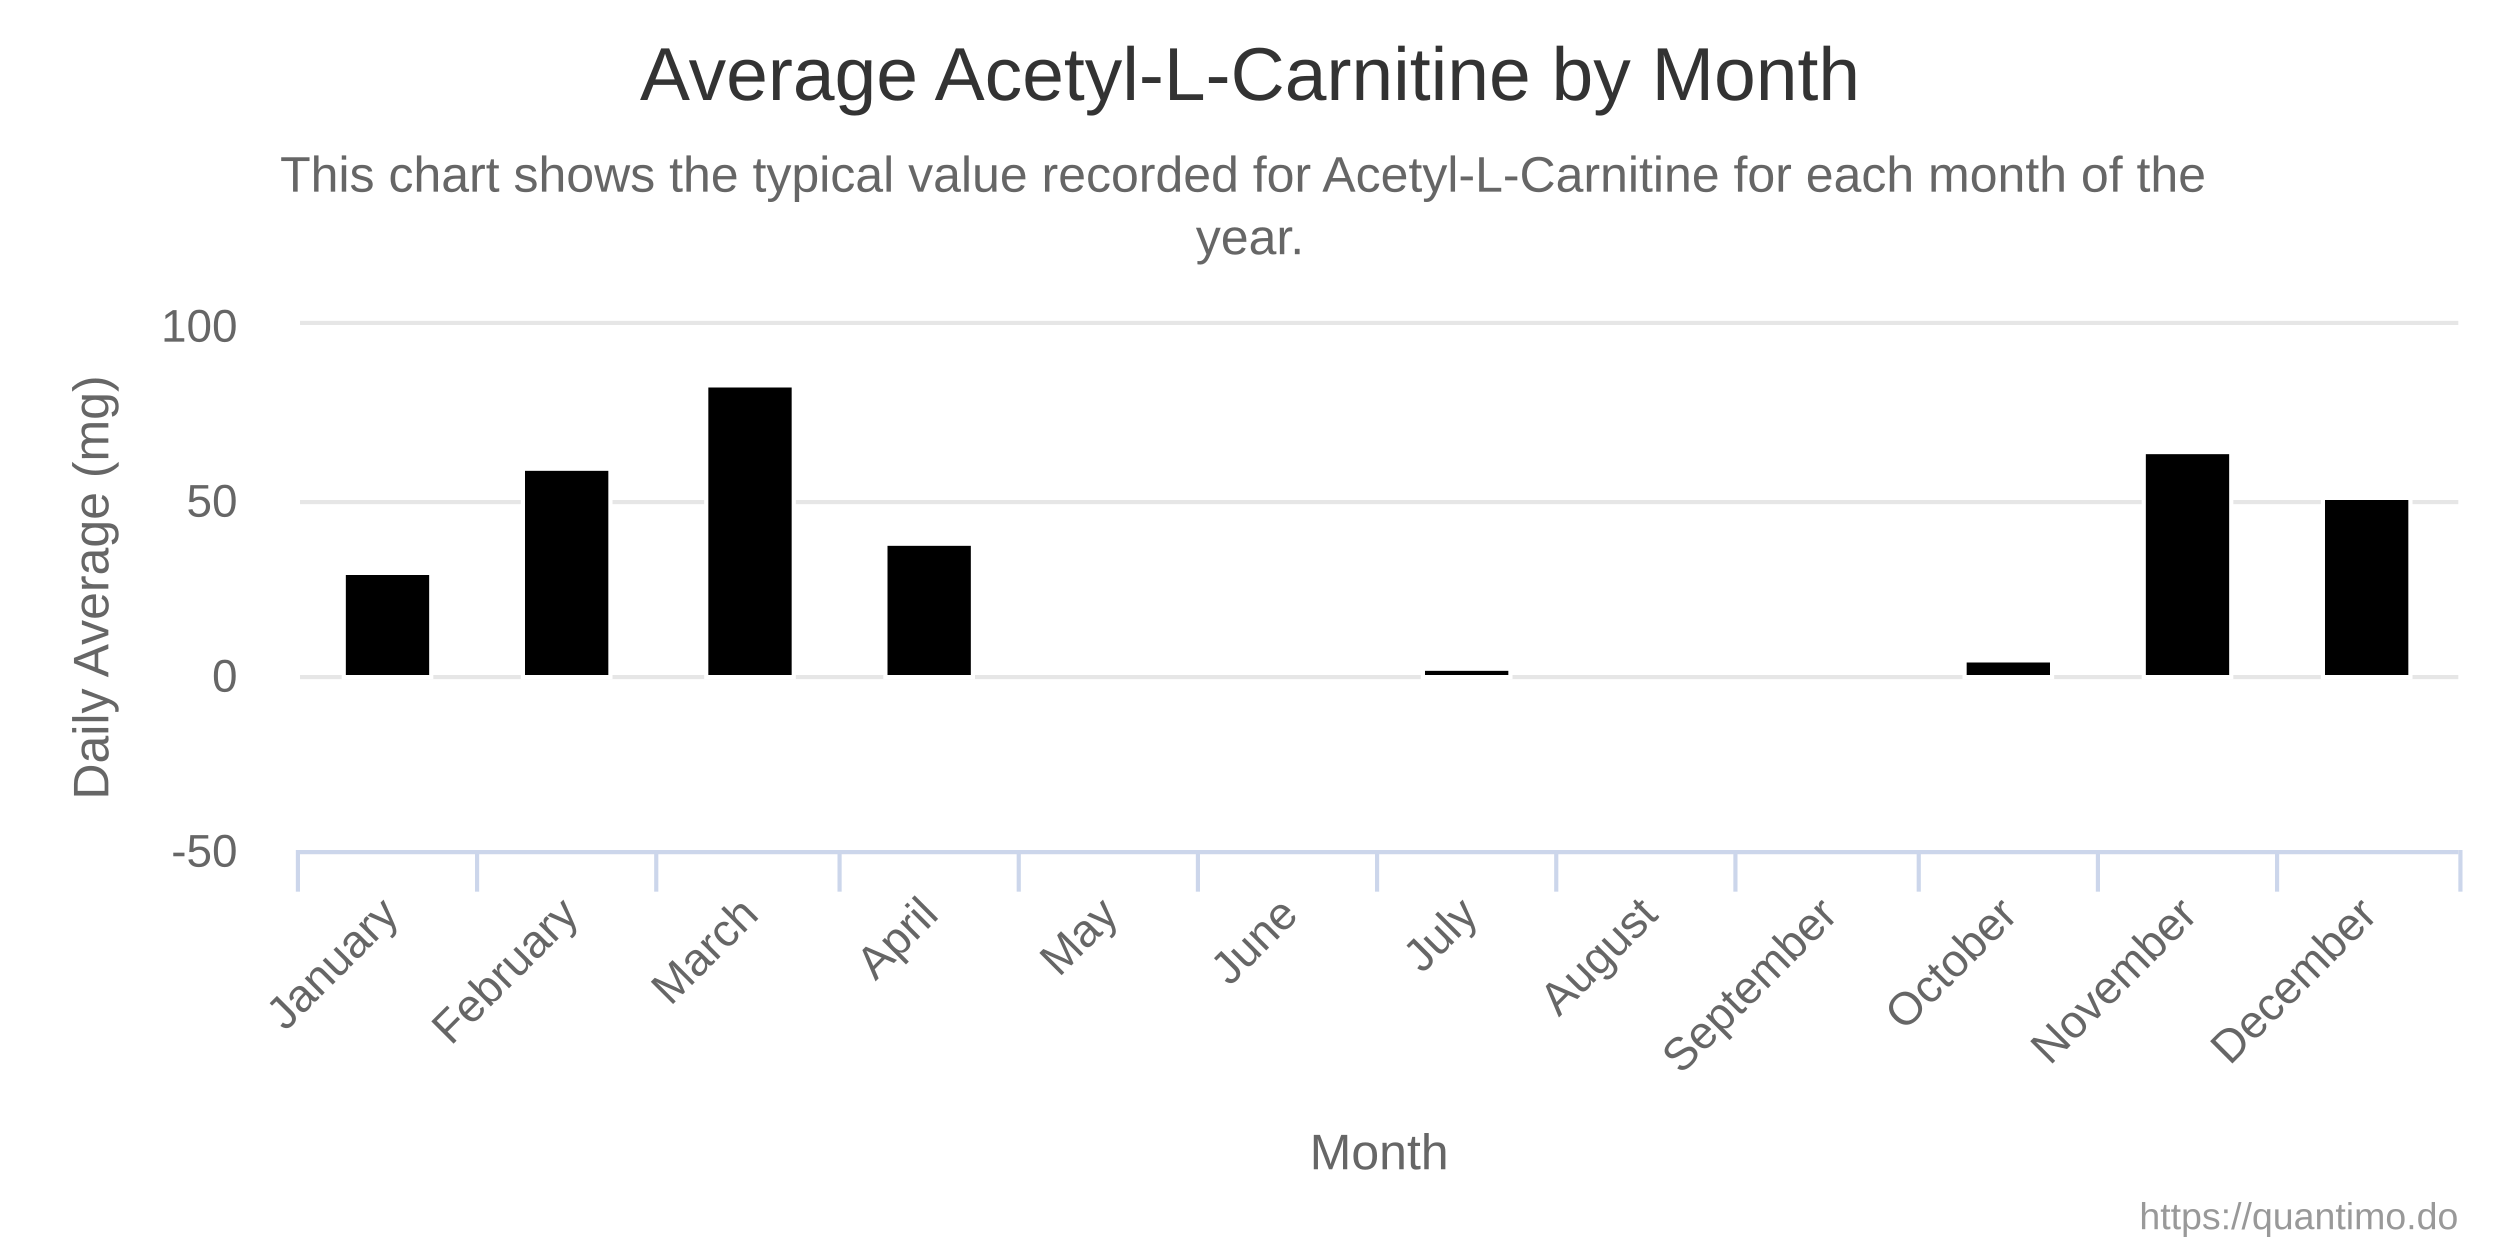
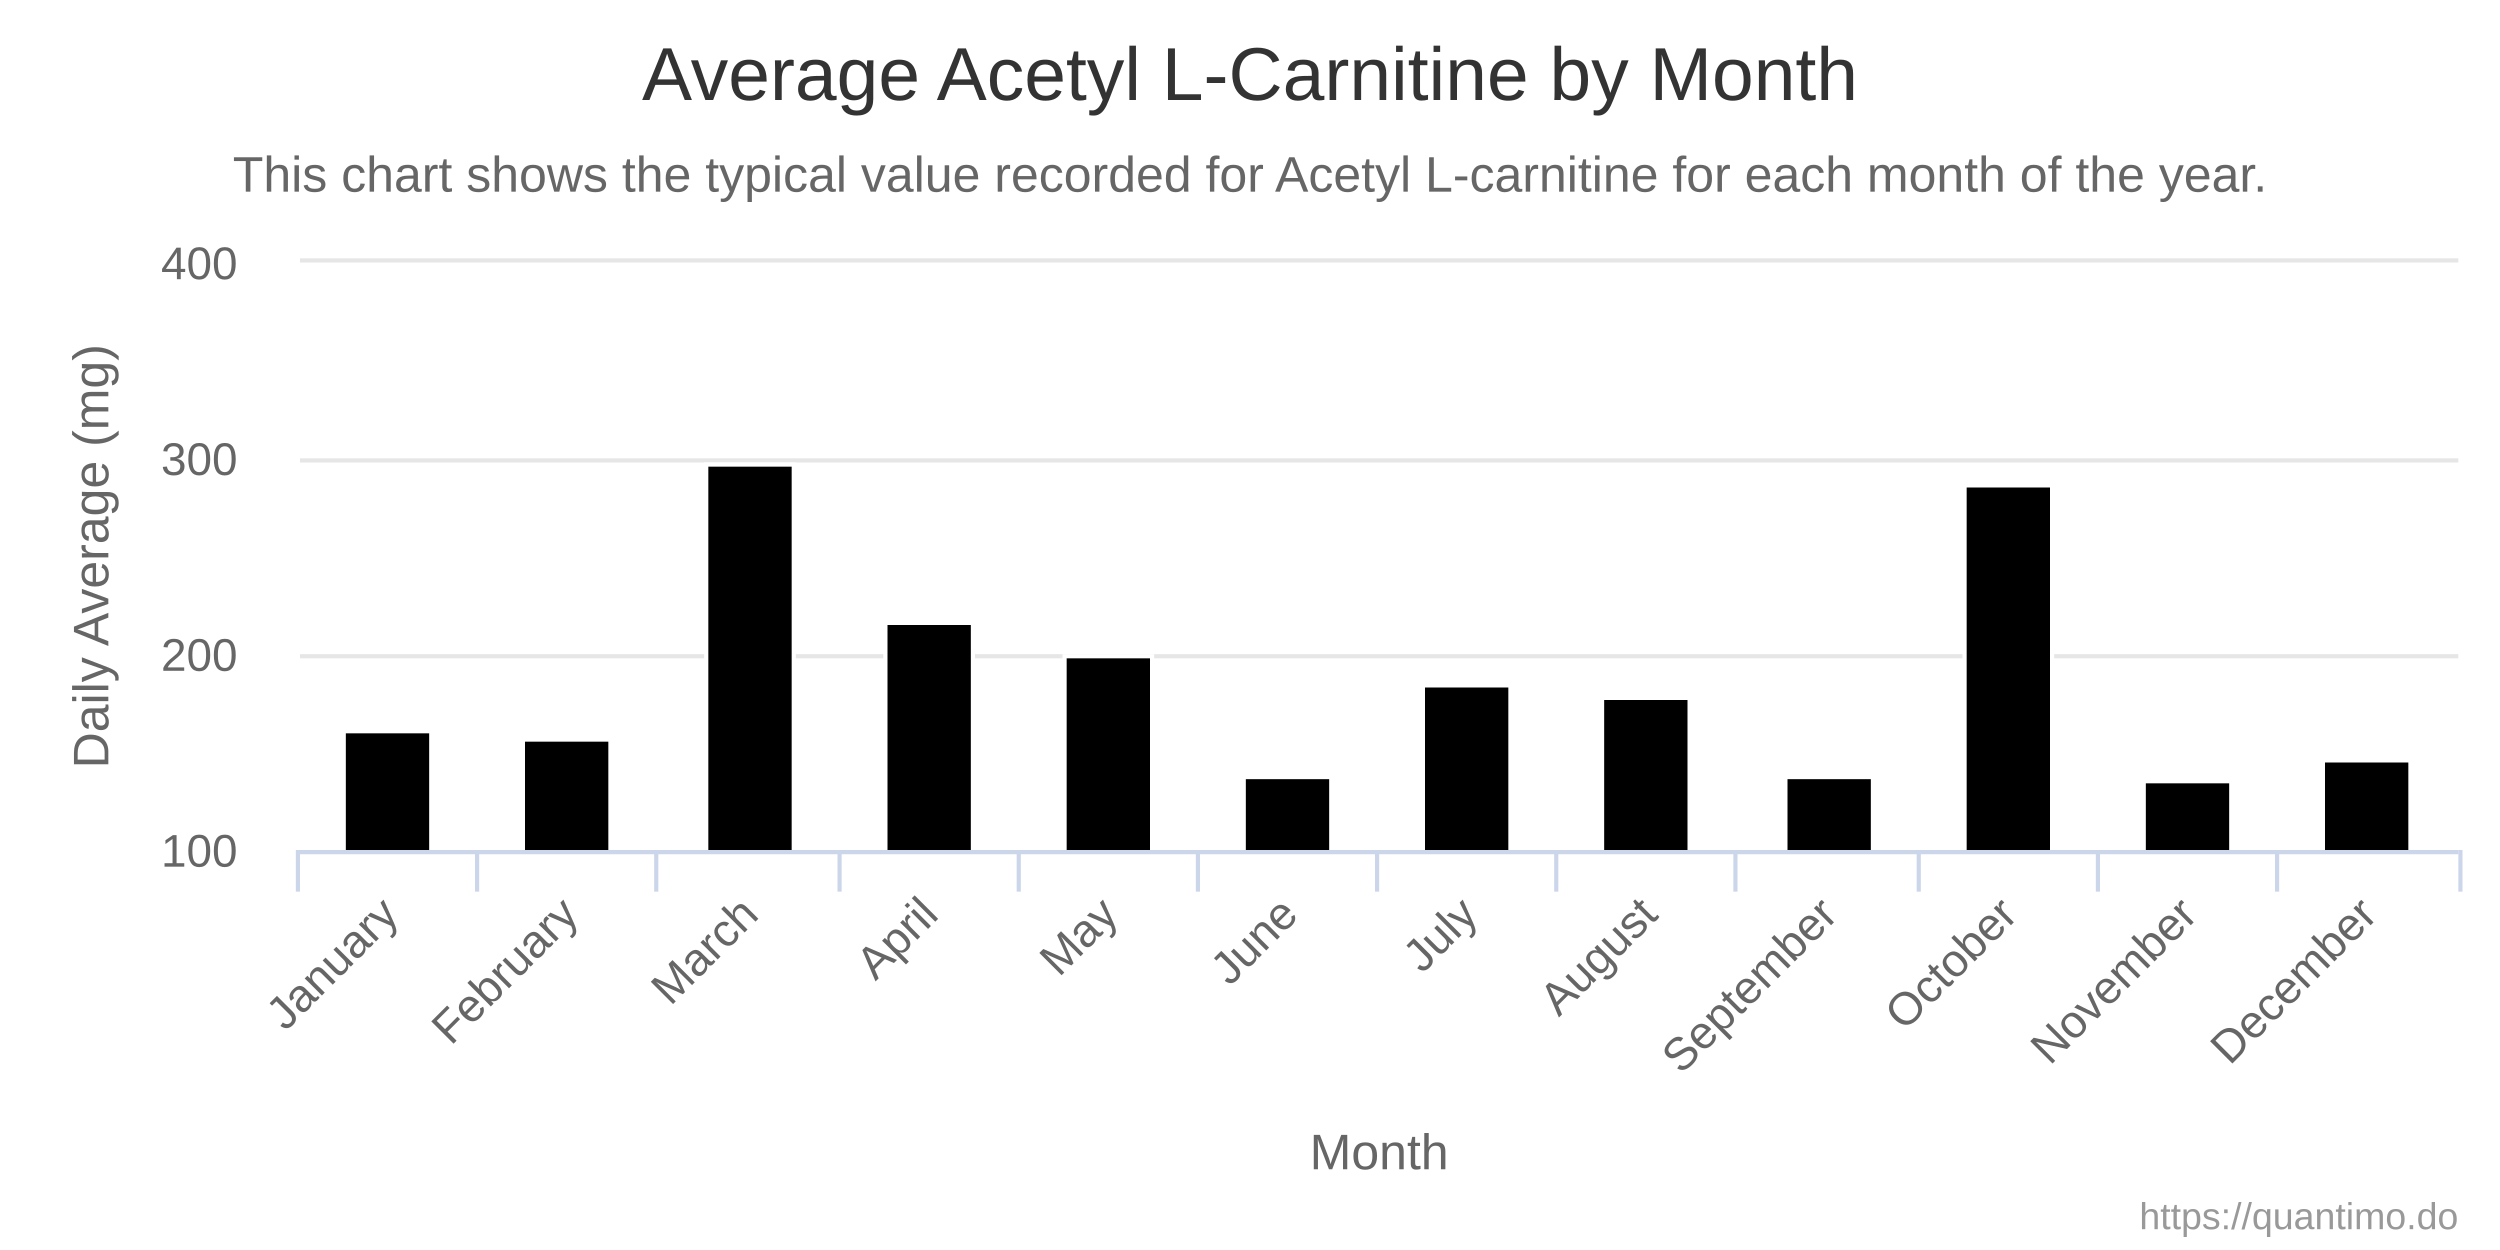
<svg xmlns="http://www.w3.org/2000/svg" xmlns:xlink="http://www.w3.org/1999/xlink" version="1.1" class="highcharts-root" style="font-family:&quot;Lucida Grande&quot;, &quot;Lucida Sans Unicode&quot;, Arial, Helvetica, sans-serif;font-size:12px;" width="600" height="300">
  <defs>
-     <clipPath id="highcharts-k58ulmi-19">
-       <rect x="0" y="0" width="518" height="126" fill="none" />
+     <clipPath id="highcharts-h6y1ino-19">
+       <rect x="0" y="0" width="518" height="141" fill="none" />
    </clipPath>
-     <clipPath id="highcharts-k58ulmi-32">
-       <rect x="0" y="0" width="518" height="126" fill="none" />
+     <clipPath id="highcharts-h6y1ino-32">
+       <rect x="0" y="0" width="518" height="141" fill="none" />
    </clipPath>
-     <clipPath id="highcharts-k58ulmi-33">
-       <rect x="72" y="78" width="518" height="126" fill="none" />
+     <clipPath id="highcharts-h6y1ino-33">
+       <rect x="72" y="63" width="518" height="141" fill="none" />
    </clipPath>
  </defs>
  <rect fill="#ffffff" class="highcharts-background" x="0" y="0" width="600" height="300" rx="0" ry="0" />
-   <rect fill="none" class="highcharts-plot-background" x="72" y="78" width="518" height="126" />
+   <rect fill="none" class="highcharts-plot-background" x="72" y="63" width="518" height="141" />
  <g class="highcharts-pane-group" data-z-index="0" />
  <g class="highcharts-grid highcharts-xaxis-grid " data-z-index="1">
-     <path fill="none" data-z-index="1" class="highcharts-grid-line" d="M 114.5 78 L 114.5 204" opacity="1" />
-     <path fill="none" data-z-index="1" class="highcharts-grid-line" d="M 157.5 78 L 157.5 204" opacity="1" />
-     <path fill="none" data-z-index="1" class="highcharts-grid-line" d="M 201.5 78 L 201.5 204" opacity="1" />
-     <path fill="none" data-z-index="1" class="highcharts-grid-line" d="M 244.5 78 L 244.5 204" opacity="1" />
-     <path fill="none" data-z-index="1" class="highcharts-grid-line" d="M 287.5 78 L 287.5 204" opacity="1" />
-     <path fill="none" data-z-index="1" class="highcharts-grid-line" d="M 330.5 78 L 330.5 204" opacity="1" />
-     <path fill="none" data-z-index="1" class="highcharts-grid-line" d="M 373.5 78 L 373.5 204" opacity="1" />
-     <path fill="none" data-z-index="1" class="highcharts-grid-line" d="M 416.5 78 L 416.5 204" opacity="1" />
-     <path fill="none" data-z-index="1" class="highcharts-grid-line" d="M 459.5 78 L 459.5 204" opacity="1" />
-     <path fill="none" data-z-index="1" class="highcharts-grid-line" d="M 503.5 78 L 503.5 204" opacity="1" />
-     <path fill="none" data-z-index="1" class="highcharts-grid-line" d="M 546.5 78 L 546.5 204" opacity="1" />
-     <path fill="none" data-z-index="1" class="highcharts-grid-line" d="M 589.5 78 L 589.5 204" opacity="1" />
-     <path fill="none" data-z-index="1" class="highcharts-grid-line" d="M 71.5 78 L 71.5 204" opacity="1" />
+     <path fill="none" data-z-index="1" class="highcharts-grid-line" d="M 114.5 63 L 114.5 204" opacity="1" />
+     <path fill="none" data-z-index="1" class="highcharts-grid-line" d="M 157.5 63 L 157.5 204" opacity="1" />
+     <path fill="none" data-z-index="1" class="highcharts-grid-line" d="M 201.5 63 L 201.5 204" opacity="1" />
+     <path fill="none" data-z-index="1" class="highcharts-grid-line" d="M 244.5 63 L 244.5 204" opacity="1" />
+     <path fill="none" data-z-index="1" class="highcharts-grid-line" d="M 287.5 63 L 287.5 204" opacity="1" />
+     <path fill="none" data-z-index="1" class="highcharts-grid-line" d="M 330.5 63 L 330.5 204" opacity="1" />
+     <path fill="none" data-z-index="1" class="highcharts-grid-line" d="M 373.5 63 L 373.5 204" opacity="1" />
+     <path fill="none" data-z-index="1" class="highcharts-grid-line" d="M 416.5 63 L 416.5 204" opacity="1" />
+     <path fill="none" data-z-index="1" class="highcharts-grid-line" d="M 459.5 63 L 459.5 204" opacity="1" />
+     <path fill="none" data-z-index="1" class="highcharts-grid-line" d="M 503.5 63 L 503.5 204" opacity="1" />
+     <path fill="none" data-z-index="1" class="highcharts-grid-line" d="M 546.5 63 L 546.5 204" opacity="1" />
+     <path fill="none" data-z-index="1" class="highcharts-grid-line" d="M 589.5 63 L 589.5 204" opacity="1" />
+     <path fill="none" data-z-index="1" class="highcharts-grid-line" d="M 71.5 63 L 71.5 204" opacity="1" />
  </g>
  <g class="highcharts-grid highcharts-yaxis-grid " data-z-index="1">
    <path fill="none" stroke="#e6e6e6" stroke-width="1" data-z-index="1" class="highcharts-grid-line" d="M 72 204.5 L 590 204.5" opacity="1" />
-     <path fill="none" stroke="#e6e6e6" stroke-width="1" data-z-index="1" class="highcharts-grid-line" d="M 72 162.5 L 590 162.5" opacity="1" />
-     <path fill="none" stroke="#e6e6e6" stroke-width="1" data-z-index="1" class="highcharts-grid-line" d="M 72 120.5 L 590 120.5" opacity="1" />
-     <path fill="none" stroke="#e6e6e6" stroke-width="1" data-z-index="1" class="highcharts-grid-line" d="M 72 77.5 L 590 77.5" opacity="1" />
+     <path fill="none" stroke="#e6e6e6" stroke-width="1" data-z-index="1" class="highcharts-grid-line" d="M 72 157.5 L 590 157.5" opacity="1" />
+     <path fill="none" stroke="#e6e6e6" stroke-width="1" data-z-index="1" class="highcharts-grid-line" d="M 72 110.5 L 590 110.5" opacity="1" />
+     <path fill="none" stroke="#e6e6e6" stroke-width="1" data-z-index="1" class="highcharts-grid-line" d="M 72 62.5 L 590 62.5" opacity="1" />
  </g>
-   <rect fill="none" class="highcharts-plot-border" data-z-index="1" x="72" y="78" width="518" height="126" />
+   <rect fill="none" class="highcharts-plot-border" data-z-index="1" x="72" y="63" width="518" height="141" />
  <g class="highcharts-axis highcharts-xaxis " data-z-index="2">
    <path fill="none" class="highcharts-tick" stroke="#ccd6eb" stroke-width="1" d="M 114.5 204 L 114.5 214" opacity="1" />
    <path fill="none" class="highcharts-tick" stroke="#ccd6eb" stroke-width="1" d="M 157.5 204 L 157.5 214" opacity="1" />
    <path fill="none" class="highcharts-tick" stroke="#ccd6eb" stroke-width="1" d="M 201.5 204 L 201.5 214" opacity="1" />
    <path fill="none" class="highcharts-tick" stroke="#ccd6eb" stroke-width="1" d="M 244.5 204 L 244.5 214" opacity="1" />
    <path fill="none" class="highcharts-tick" stroke="#ccd6eb" stroke-width="1" d="M 287.5 204 L 287.5 214" opacity="1" />
    <path fill="none" class="highcharts-tick" stroke="#ccd6eb" stroke-width="1" d="M 330.5 204 L 330.5 214" opacity="1" />
    <path fill="none" class="highcharts-tick" stroke="#ccd6eb" stroke-width="1" d="M 373.5 204 L 373.5 214" opacity="1" />
    <path fill="none" class="highcharts-tick" stroke="#ccd6eb" stroke-width="1" d="M 416.5 204 L 416.5 214" opacity="1" />
    <path fill="none" class="highcharts-tick" stroke="#ccd6eb" stroke-width="1" d="M 460.5 204 L 460.5 214" opacity="1" />
    <path fill="none" class="highcharts-tick" stroke="#ccd6eb" stroke-width="1" d="M 503.5 204 L 503.5 214" opacity="1" />
    <path fill="none" class="highcharts-tick" stroke="#ccd6eb" stroke-width="1" d="M 546.5 204 L 546.5 214" opacity="1" />
    <path fill="none" class="highcharts-tick" stroke="#ccd6eb" stroke-width="1" d="M 590.5 204 L 590.5 214" opacity="1" />
    <path fill="none" class="highcharts-tick" stroke="#ccd6eb" stroke-width="1" d="M 71.5 204 L 71.5 214" opacity="1" />
    <text x="331" data-z-index="7" text-anchor="middle" transform="translate(0,0)" class="highcharts-axis-title" style="color:#666666;fill:#666666;" y="280.619">
      <tspan>Month</tspan>
    </text>
    <path fill="none" class="highcharts-axis-line" stroke="#ccd6eb" stroke-width="1" data-z-index="7" d="M 72 204.5 L 590 204.5" />
  </g>
  <g class="highcharts-axis highcharts-yaxis " data-z-index="2">
-     <text x="26" data-z-index="7" text-anchor="middle" transform="translate(0,0) rotate(270 26 141)" class="highcharts-axis-title" style="color:#666666;fill:#666666;" y="141">
+     <text x="26" data-z-index="7" text-anchor="middle" transform="translate(0,0) rotate(270 26 133.5)" class="highcharts-axis-title" style="color:#666666;fill:#666666;" y="133.5">
      <tspan>Daily Average (mg)</tspan>
    </text>
-     <path fill="none" class="highcharts-axis-line" data-z-index="7" d="M 72 78 L 72 204" />
+     <path fill="none" class="highcharts-axis-line" data-z-index="7" d="M 72 63 L 72 204" />
  </g>
  <g class="highcharts-series-group" data-z-index="3">
-     <g data-z-index="0.1" class="highcharts-series highcharts-series-0 highcharts-column-series highcharts-color-0 " transform="translate(72,78) scale(1 1)" clip-path="url(#highcharts-k58ulmi-32)">
-       <rect x="10.5" y="59.5" width="21" height="25" fill="#000000" stroke="#ffffff" stroke-width="1" class="highcharts-point highcharts-color-0" />
-       <rect x="53.5" y="34.5" width="21" height="50" fill="#000000" stroke="#ffffff" stroke-width="1" class="highcharts-point highcharts-color-0" />
-       <rect x="97.5" y="14.5" width="21" height="70" fill="#000000" stroke="#ffffff" stroke-width="1" class="highcharts-point highcharts-color-0" />
-       <rect x="140.5" y="52.5" width="21" height="32" fill="#000000" stroke="#ffffff" stroke-width="1" class="highcharts-point highcharts-color-0" />
-       <rect x="183.5" y="84.5" width="21" height="0" fill="#000000" stroke="#ffffff" stroke-width="1" class="highcharts-point highcharts-color-0" />
-       <rect x="226.5" y="84.5" width="21" height="0" fill="#000000" stroke="#ffffff" stroke-width="1" class="highcharts-point highcharts-color-0" />
-       <rect x="269.5" y="82.5" width="21" height="2" fill="#000000" stroke="#ffffff" stroke-width="1" class="highcharts-point highcharts-color-0" />
-       <rect x="312.5" y="84.5" width="21" height="0" fill="#000000" stroke="#ffffff" stroke-width="1" class="highcharts-point highcharts-color-0" />
-       <rect x="356.5" y="84.5" width="21" height="0" fill="#000000" stroke="#ffffff" stroke-width="1" class="highcharts-point highcharts-color-0" />
-       <rect x="399.5" y="80.5" width="21" height="4" fill="#000000" stroke="#ffffff" stroke-width="1" class="highcharts-point highcharts-color-0" />
-       <rect x="442.5" y="30.5" width="21" height="54" fill="#000000" stroke="#ffffff" stroke-width="1" class="highcharts-point highcharts-color-0" />
-       <rect x="485.5" y="41.5" width="21" height="43" fill="#000000" stroke="#ffffff" stroke-width="1" class="highcharts-point highcharts-color-0" />
+     <g data-z-index="0.1" class="highcharts-series highcharts-series-0 highcharts-column-series highcharts-color-0 " transform="translate(72,63) scale(1 1)" clip-path="url(#highcharts-h6y1ino-32)">
+       <rect x="10.5" y="112.5" width="21" height="29" fill="#000000" stroke="#ffffff" stroke-width="1" class="highcharts-point highcharts-color-0" />
+       <rect x="53.5" y="114.5" width="21" height="27" fill="#000000" stroke="#ffffff" stroke-width="1" class="highcharts-point highcharts-color-0" />
+       <rect x="97.5" y="48.5" width="21" height="93" fill="#000000" stroke="#ffffff" stroke-width="1" class="highcharts-point highcharts-color-0" />
+       <rect x="140.5" y="86.5" width="21" height="55" fill="#000000" stroke="#ffffff" stroke-width="1" class="highcharts-point highcharts-color-0" />
+       <rect x="183.5" y="94.5" width="21" height="47" fill="#000000" stroke="#ffffff" stroke-width="1" class="highcharts-point highcharts-color-0" />
+       <rect x="226.5" y="123.5" width="21" height="18" fill="#000000" stroke="#ffffff" stroke-width="1" class="highcharts-point highcharts-color-0" />
+       <rect x="269.5" y="101.5" width="21" height="40" fill="#000000" stroke="#ffffff" stroke-width="1" class="highcharts-point highcharts-color-0" />
+       <rect x="312.5" y="104.5" width="21" height="37" fill="#000000" stroke="#ffffff" stroke-width="1" class="highcharts-point highcharts-color-0" />
+       <rect x="356.5" y="123.5" width="21" height="18" fill="#000000" stroke="#ffffff" stroke-width="1" class="highcharts-point highcharts-color-0" />
+       <rect x="399.5" y="53.5" width="21" height="88" fill="#000000" stroke="#ffffff" stroke-width="1" class="highcharts-point highcharts-color-0" />
+       <rect x="442.5" y="124.5" width="21" height="17" fill="#000000" stroke="#ffffff" stroke-width="1" class="highcharts-point highcharts-color-0" />
+       <rect x="485.5" y="119.5" width="21" height="22" fill="#000000" stroke="#ffffff" stroke-width="1" class="highcharts-point highcharts-color-0" />
    </g>
-     <g data-z-index="0.1" class="highcharts-markers highcharts-series-0 highcharts-column-series highcharts-color-0 " transform="translate(72,78) scale(1 1)" clip-path="none" />
+     <g data-z-index="0.1" class="highcharts-markers highcharts-series-0 highcharts-column-series highcharts-color-0 " transform="translate(72,63) scale(1 1)" clip-path="none" />
  </g>
  <text x="300" text-anchor="middle" class="highcharts-title" data-z-index="4" style="color:#333333;font-size:18px;fill:#333333;" y="24">
-     <tspan>Average Acetyl-L-Carnitine by Month</tspan>
+     <tspan>Average Acetyl L-Carnitine by Month</tspan>
  </text>
  <text x="300" text-anchor="middle" class="highcharts-subtitle" data-z-index="4" style="color:#666666;fill:#666666;" y="46">
-     <tspan>This chart shows the typical value recorded for Acetyl-L-Carnitine for each month of the</tspan>
-     <tspan dy="15" x="300">year.</tspan>
+     <tspan>This chart shows the typical value recorded for Acetyl L-carnitine for each month of the year.</tspan>
  </text>
  <g class="highcharts-axis-labels highcharts-xaxis-labels " data-z-index="7">
    <text x="96.176" style="color:#666666;cursor:default;font-size:11px;fill:#666666;" text-anchor="end" transform="translate(0,0) rotate(-45 96.17606 220)" y="220" opacity="1">January</text>
    <text x="139.343" style="color:#666666;cursor:default;font-size:11px;fill:#666666;" text-anchor="end" transform="translate(0,0) rotate(-45 139.3427 220)" y="220" opacity="1">February</text>
    <text x="182.509" style="color:#666666;cursor:default;font-size:11px;fill:#666666;" text-anchor="end" transform="translate(0,0) rotate(-45 182.5094 220)" y="220" opacity="1">March</text>
    <text x="225.676" style="color:#666666;cursor:default;font-size:11px;fill:#666666;" text-anchor="end" transform="translate(0,0) rotate(-45 225.6761 220)" y="220" opacity="1">April</text>
    <text x="268.843" style="color:#666666;cursor:default;font-size:11px;fill:#666666;" text-anchor="end" transform="translate(0,0) rotate(-45 268.8427 220)" y="220" opacity="1">May</text>
    <text x="312.009" style="color:#666666;cursor:default;font-size:11px;fill:#666666;" text-anchor="end" transform="translate(0,0) rotate(-45 312.0094 220)" y="220" opacity="1">June</text>
    <text x="355.176" style="color:#666666;cursor:default;font-size:11px;fill:#666666;" text-anchor="end" transform="translate(0,0) rotate(-45 355.1761 220)" y="220" opacity="1">July</text>
    <text x="398.343" style="color:#666666;cursor:default;font-size:11px;fill:#666666;" text-anchor="end" transform="translate(0,0) rotate(-45 398.3427 220)" y="220" opacity="1">August</text>
    <text x="441.509" style="color:#666666;cursor:default;font-size:11px;fill:#666666;" text-anchor="end" transform="translate(0,0) rotate(-45 441.5094 220)" y="220" opacity="1">September</text>
    <text x="484.676" style="color:#666666;cursor:default;font-size:11px;fill:#666666;" text-anchor="end" transform="translate(0,0) rotate(-45 484.6761 220)" y="220" opacity="1">October</text>
    <text x="527.843" style="color:#666666;cursor:default;font-size:11px;fill:#666666;" text-anchor="end" transform="translate(0,0) rotate(-45 527.8427 220)" y="220" opacity="1">November</text>
    <text x="571.009" style="color:#666666;cursor:default;font-size:11px;fill:#666666;" text-anchor="end" transform="translate(0,0) rotate(-45 571.0094 220)" y="220" opacity="1">December</text>
  </g>
  <g class="highcharts-axis-labels highcharts-yaxis-labels " data-z-index="7">
-     <text x="57" style="color:#666666;cursor:default;font-size:11px;fill:#666666;" text-anchor="end" transform="translate(0,0)" y="166" opacity="1">0</text>
-     <text x="57" style="color:#666666;cursor:default;font-size:11px;fill:#666666;" text-anchor="end" transform="translate(0,0)" y="124" opacity="1">50</text>
-     <text x="57" style="color:#666666;cursor:default;font-size:11px;fill:#666666;" text-anchor="end" transform="translate(0,0)" y="82" opacity="1">100</text>
-     <text x="57" style="color:#666666;cursor:default;font-size:11px;fill:#666666;" text-anchor="end" transform="translate(0,0)" y="208" opacity="1">-50</text>
+     <text x="57" style="color:#666666;cursor:default;font-size:11px;fill:#666666;" text-anchor="end" transform="translate(0,0)" y="208" opacity="1">100</text>
+     <text x="57" style="color:#666666;cursor:default;font-size:11px;fill:#666666;" text-anchor="end" transform="translate(0,0)" y="161" opacity="1">200</text>
+     <text x="57" style="color:#666666;cursor:default;font-size:11px;fill:#666666;" text-anchor="end" transform="translate(0,0)" y="114" opacity="1">300</text>
+     <text x="57" style="color:#666666;cursor:default;font-size:11px;fill:#666666;" text-anchor="end" transform="translate(0,0)" y="67" opacity="1">400</text>
  </g>
  <a xlink:href="https://quantimo.do" target="_blank">
    <text x="590" class="highcharts-credits" text-anchor="end" data-z-index="8" style="cursor:pointer;color:#999999;font-size:9px;fill:#999999;" y="295">https://quantimo.do
                    </text>
  </a>
</svg>
